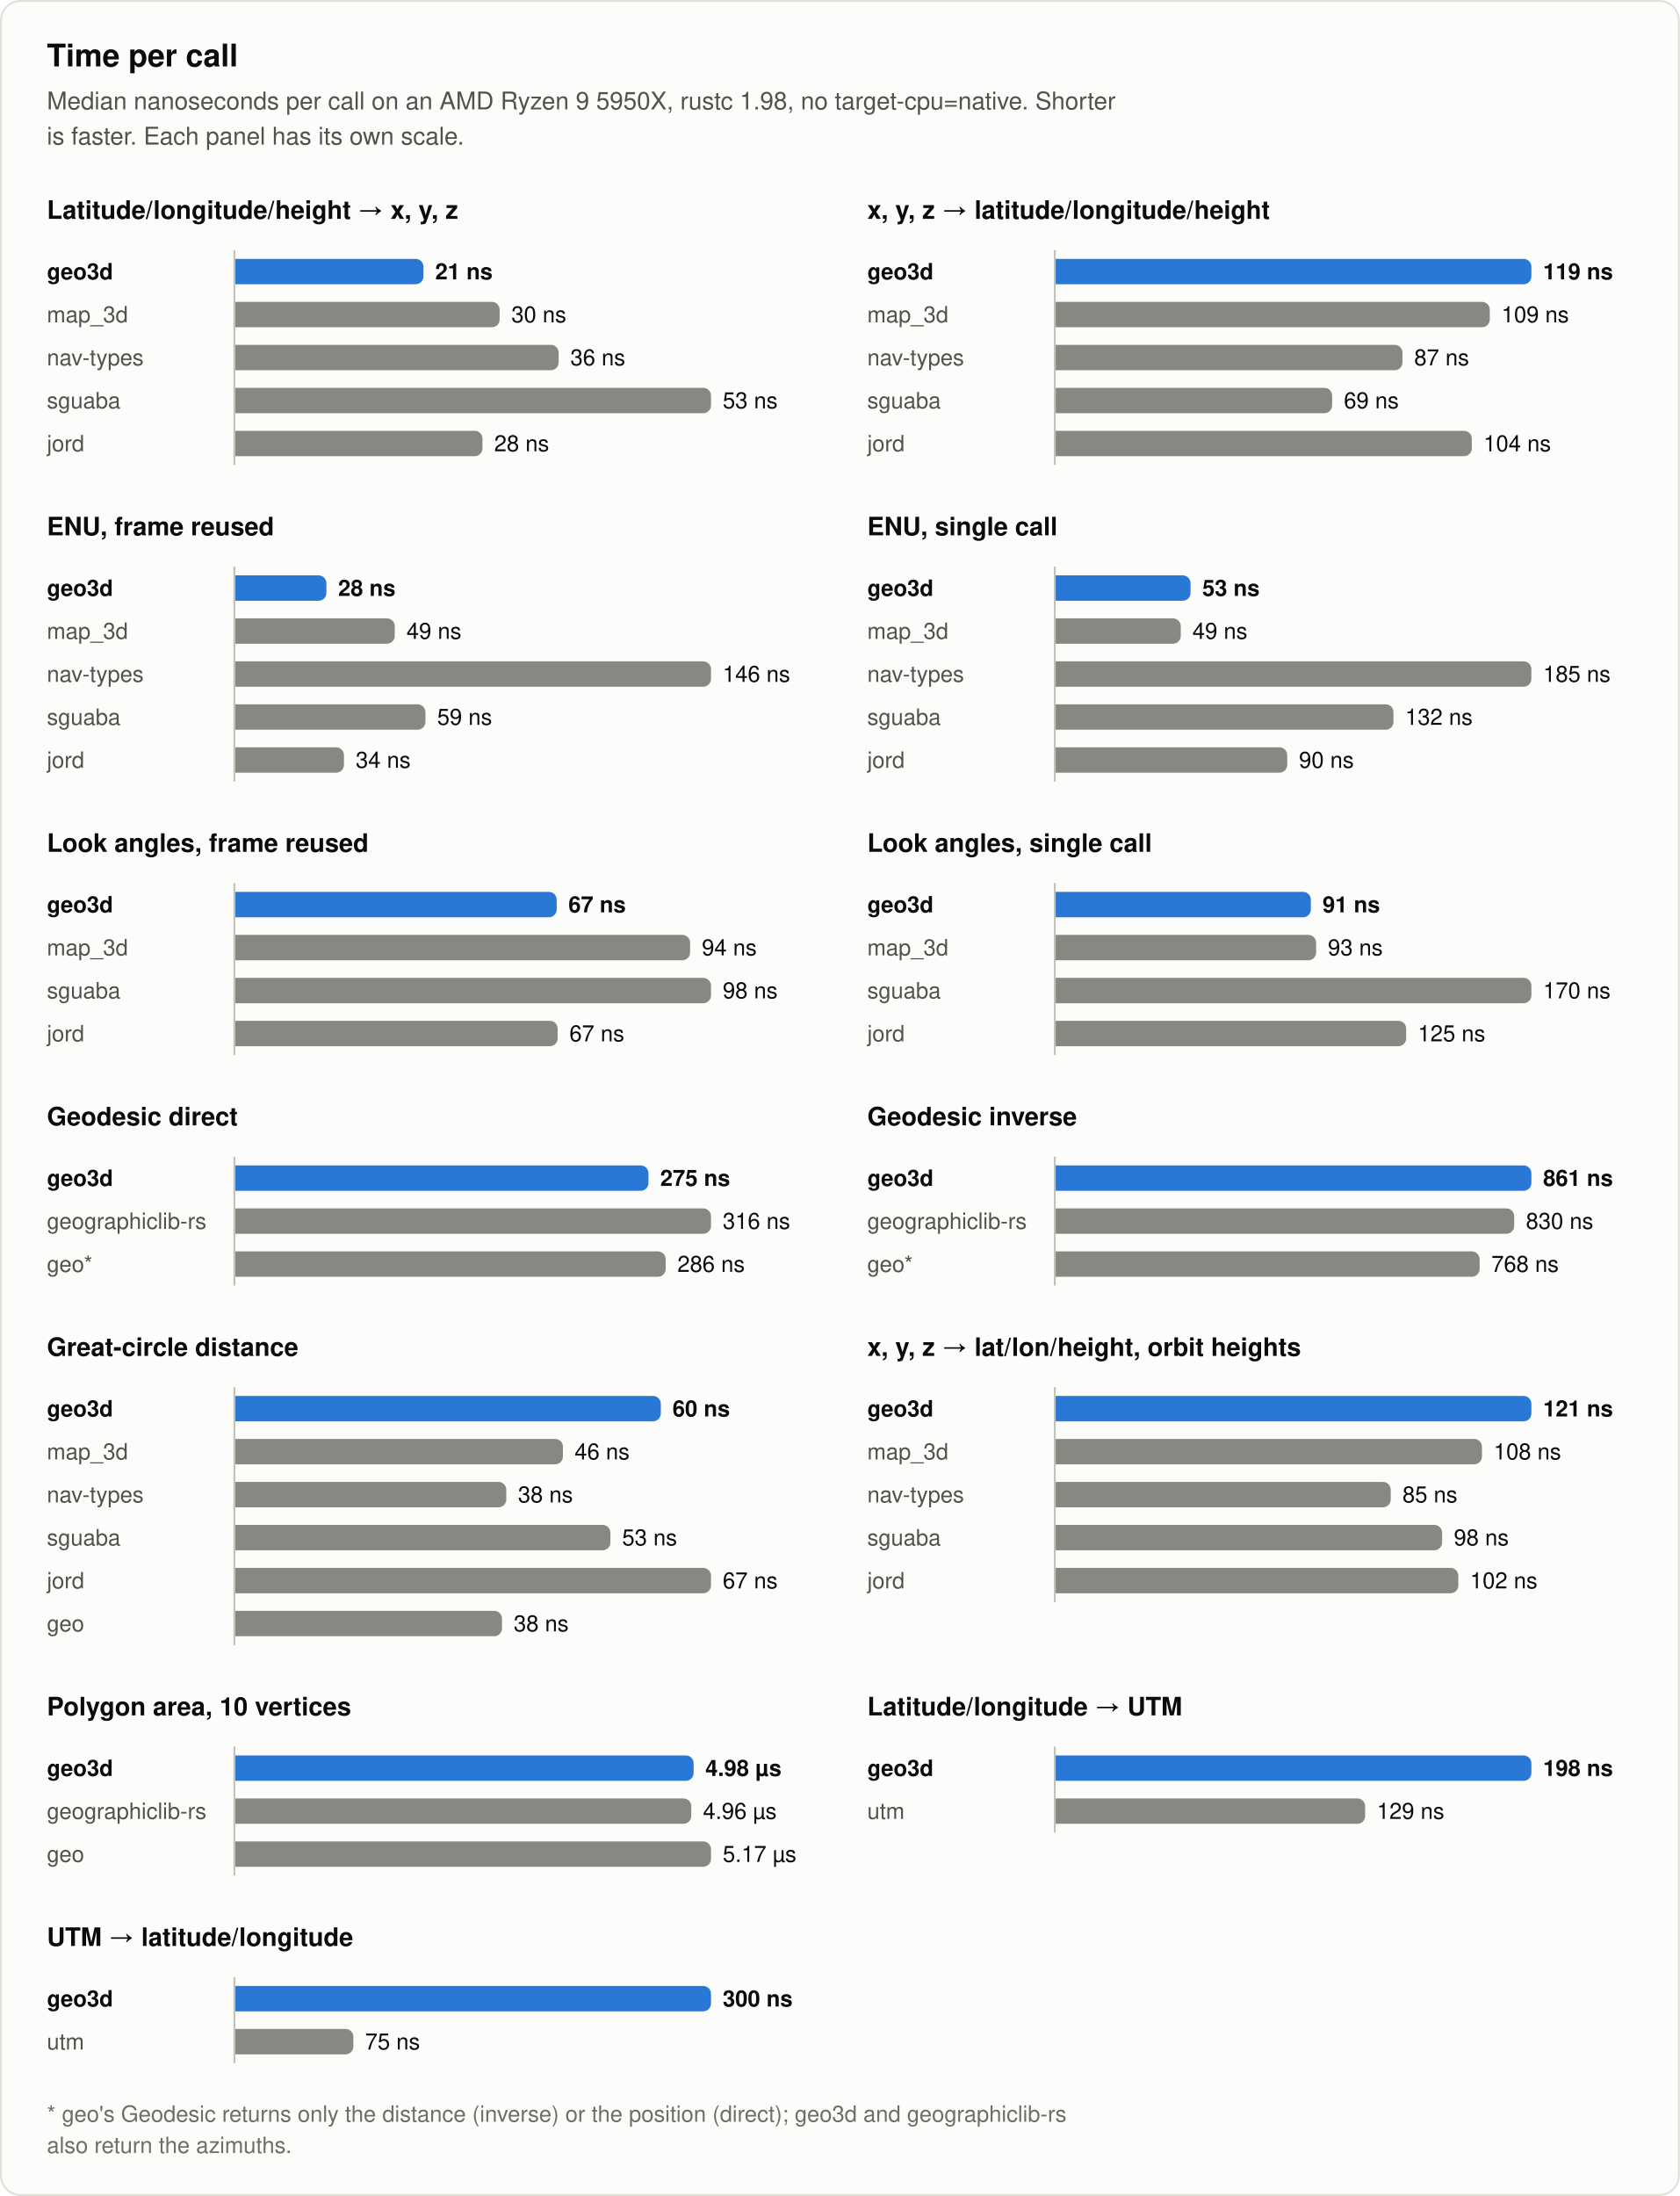
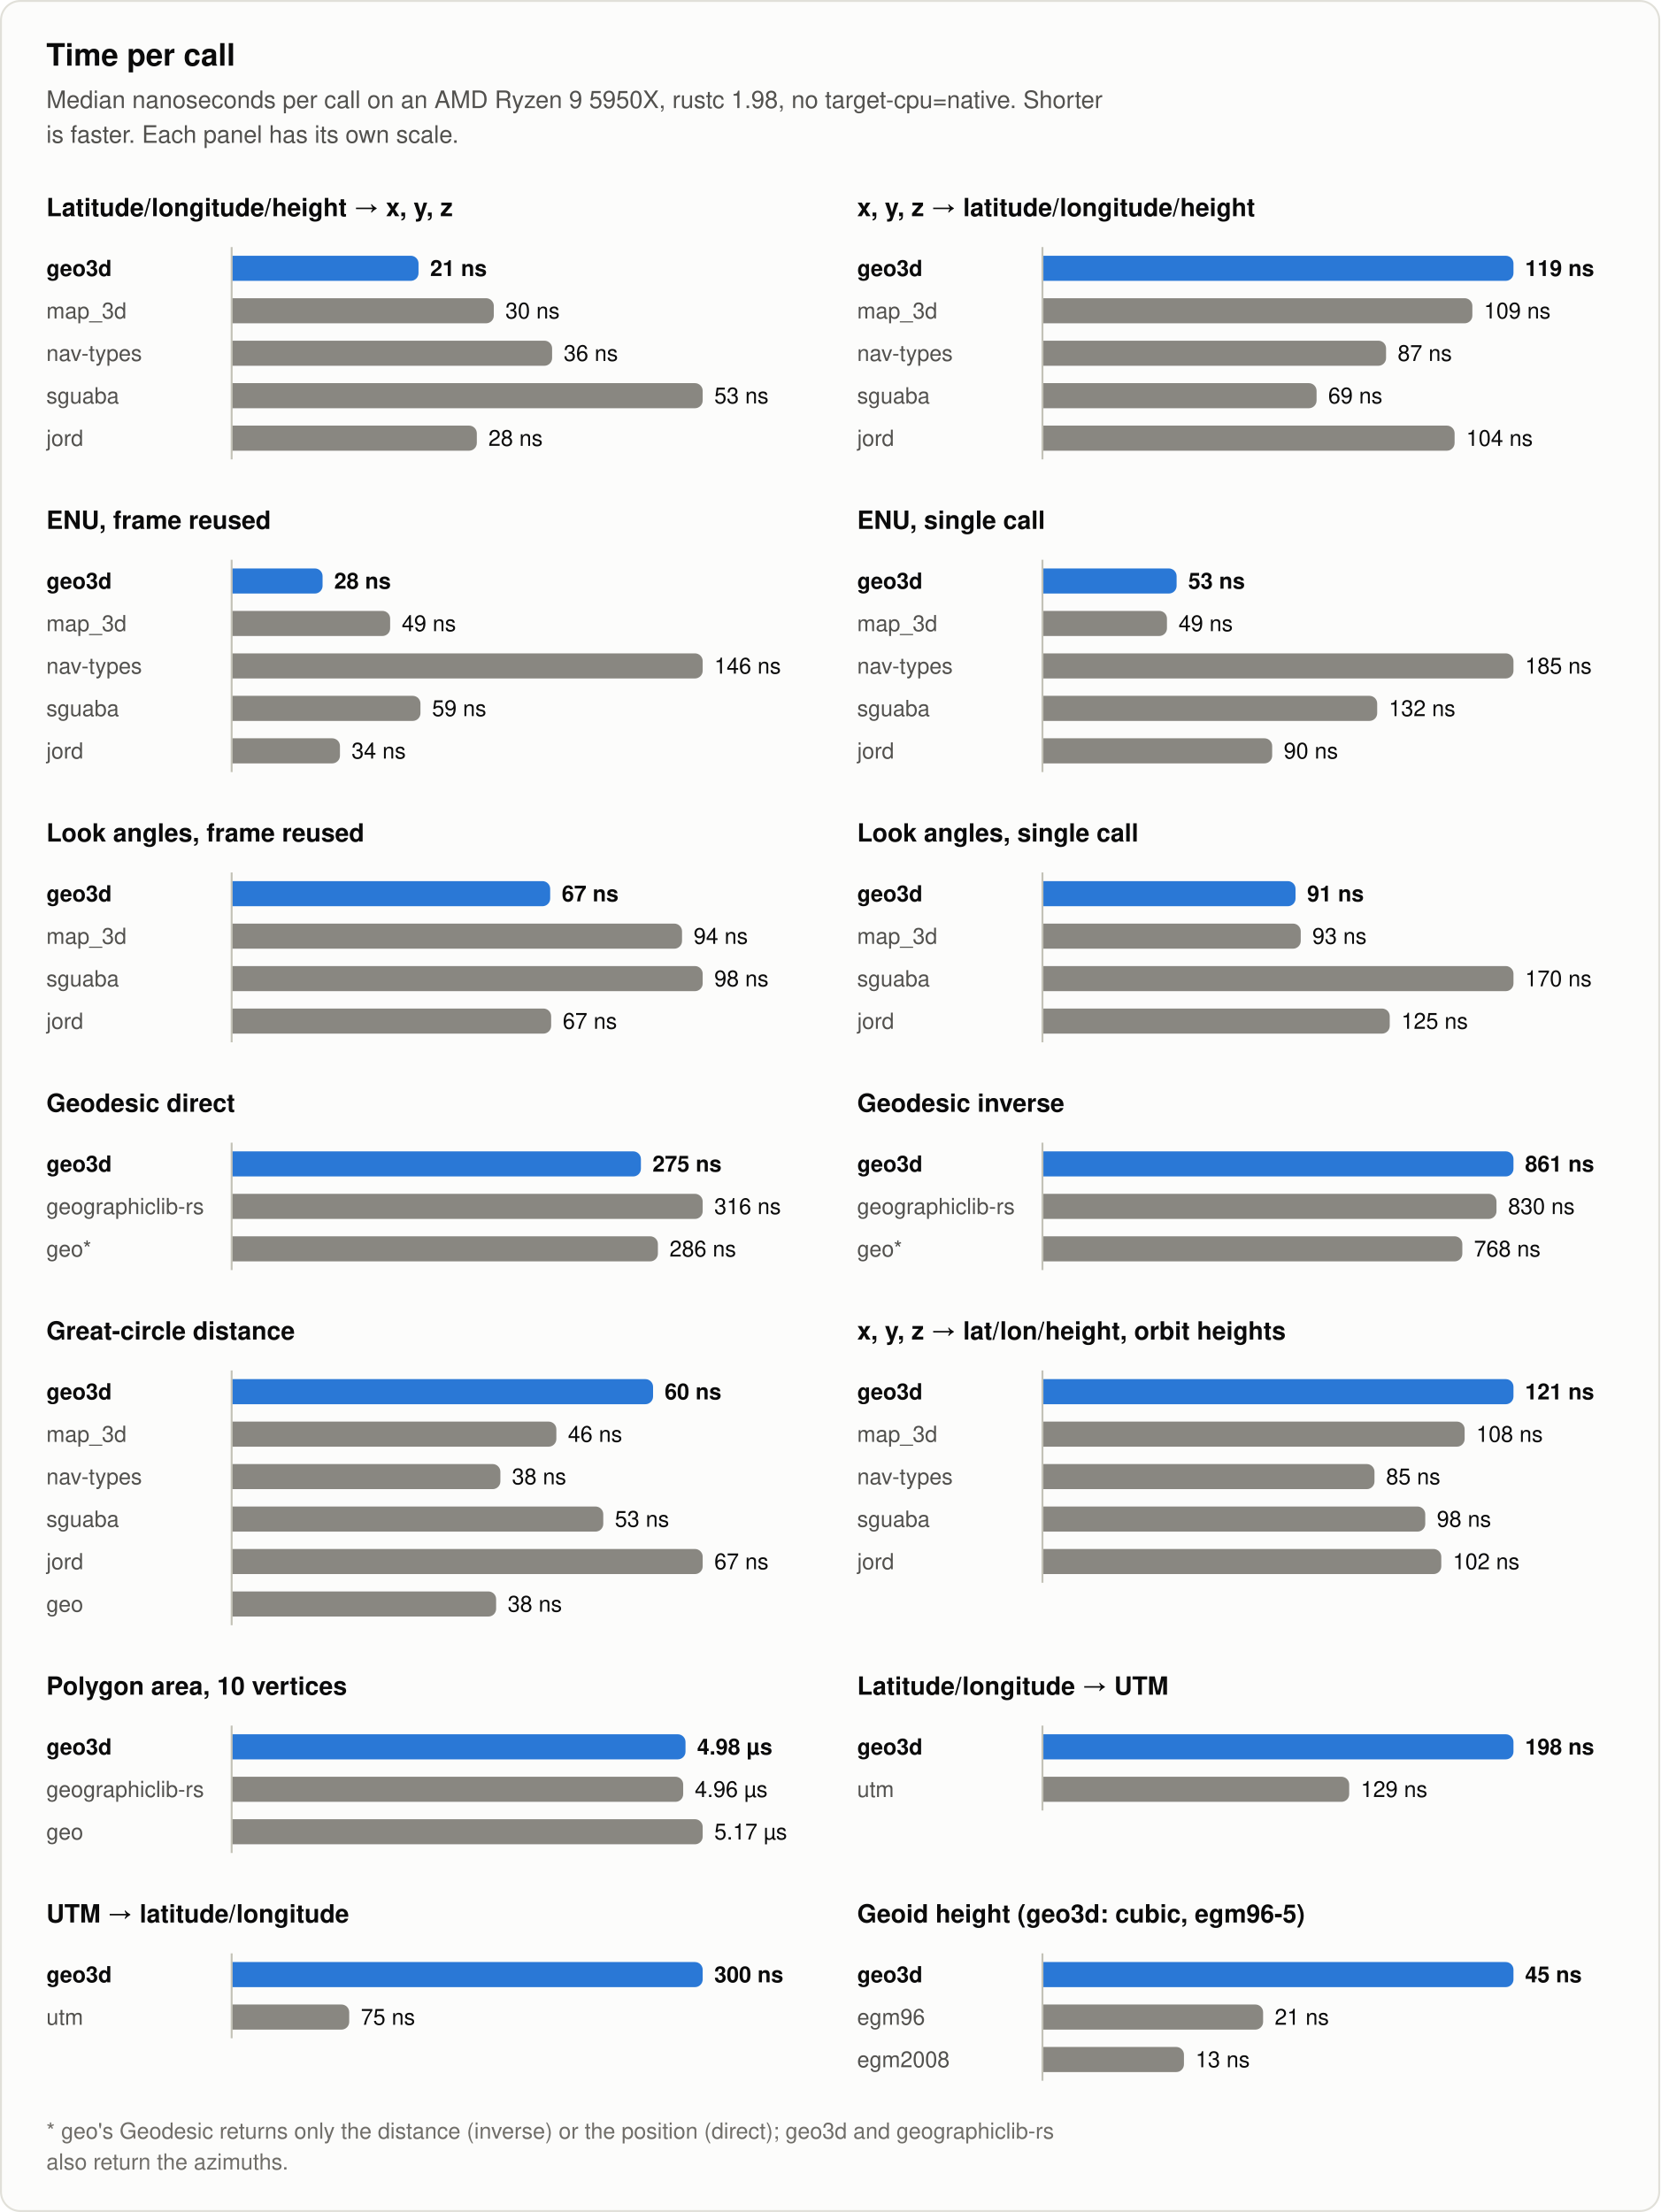
- <svg xmlns="http://www.w3.org/2000/svg" width="860" height="1124" viewBox="0 0 860 1124" font-family="system-ui, -apple-system, 'Segoe UI', Helvetica, Arial, sans-serif" role="img" aria-label="Time per call for 13 operations; geo3d is fastest in 3 and tied in 3">
-   <rect x="0.5" y="0.5" width="859" height="1123" rx="10" fill="#fcfcfb" stroke="#e1e0d9" />
+ <svg xmlns="http://www.w3.org/2000/svg" width="860" height="1146" viewBox="0 0 860 1146" font-family="system-ui, -apple-system, 'Segoe UI', Helvetica, Arial, sans-serif" role="img" aria-label="Time per call for 14 operations; geo3d is fastest in 3 and tied in 3">
+   <rect x="0.5" y="0.5" width="859" height="1145" rx="10" fill="#fcfcfb" stroke="#e1e0d9" />
  <text x="24.0" y="34.0" font-size="16" font-weight="600" fill="#0b0b0b" text-anchor="start">Time per call</text>
  <text x="24.0" y="56.0" font-size="12.5" font-weight="400" fill="#52514e" text-anchor="start">Median nanoseconds per call on an AMD Ryzen 9 5950X, rustc 1.98, no target-cpu=native. Shorter</text>
  <text x="24.0" y="74.0" font-size="12.5" font-weight="400" fill="#52514e" text-anchor="start">is faster. Each panel has its own scale.</text>
  <text x="24.0" y="112.0" font-size="13" font-weight="600" fill="#0b0b0b" text-anchor="start">Latitude/longitude/height → x, y, z</text>
  <text x="24.0" y="143.0" font-size="11.5" font-weight="600" fill="#0b0b0b" text-anchor="start">geo3d</text>
  <path d="M120.0,132.5 H212.8 A4.0,4.0 0 0 1 216.8,136.5 V141.5 A4.0,4.0 0 0 1 212.8,145.5 H120.0 Z" fill="#2a78d6" />
  <text x="222.8" y="143.0" font-size="11.5" font-weight="600" fill="#0b0b0b" text-anchor="start">21 ns</text>
  <text x="24.0" y="165.0" font-size="11.5" font-weight="400" fill="#52514e" text-anchor="start">map_3d</text>
  <path d="M120.0,154.5 H251.8 A4.0,4.0 0 0 1 255.8,158.5 V163.5 A4.0,4.0 0 0 1 251.8,167.5 H120.0 Z" fill="#898781" />
  <text x="261.8" y="165.0" font-size="11.5" font-weight="400" fill="#0b0b0b" text-anchor="start">30 ns</text>
  <text x="24.0" y="187.0" font-size="11.5" font-weight="400" fill="#52514e" text-anchor="start">nav-types</text>
  <path d="M120.0,176.5 H282.0 A4.0,4.0 0 0 1 286.0,180.5 V185.5 A4.0,4.0 0 0 1 282.0,189.5 H120.0 Z" fill="#898781" />
  <text x="292.0" y="187.0" font-size="11.5" font-weight="400" fill="#0b0b0b" text-anchor="start">36 ns</text>
  <text x="24.0" y="209.0" font-size="11.5" font-weight="400" fill="#52514e" text-anchor="start">sguaba</text>
  <path d="M120.0,198.5 H360.0 A4.0,4.0 0 0 1 364.0,202.5 V207.5 A4.0,4.0 0 0 1 360.0,211.5 H120.0 Z" fill="#898781" />
  <text x="370.0" y="209.0" font-size="11.5" font-weight="400" fill="#0b0b0b" text-anchor="start">53 ns</text>
  <text x="24.0" y="231.0" font-size="11.5" font-weight="400" fill="#52514e" text-anchor="start">jord</text>
  <path d="M120.0,220.5 H243.0 A4.0,4.0 0 0 1 247.0,224.5 V229.5 A4.0,4.0 0 0 1 243.0,233.5 H120.0 Z" fill="#898781" />
  <text x="253.0" y="231.0" font-size="11.5" font-weight="400" fill="#0b0b0b" text-anchor="start">28 ns</text>
  <line x1="120.0" y1="128" x2="120.0" y2="238" stroke="#c3c2b7" />
  <text x="444.0" y="112.0" font-size="13" font-weight="600" fill="#0b0b0b" text-anchor="start">x, y, z → latitude/longitude/height</text>
  <text x="444.0" y="143.0" font-size="11.5" font-weight="600" fill="#0b0b0b" text-anchor="start">geo3d</text>
  <path d="M540.0,132.5 H780.0 A4.0,4.0 0 0 1 784.0,136.5 V141.5 A4.0,4.0 0 0 1 780.0,145.5 H540.0 Z" fill="#2a78d6" />
  <text x="790.0" y="143.0" font-size="11.5" font-weight="600" fill="#0b0b0b" text-anchor="start">119 ns</text>
  <text x="444.0" y="165.0" font-size="11.5" font-weight="400" fill="#52514e" text-anchor="start">map_3d</text>
  <path d="M540.0,154.5 H758.7 A4.0,4.0 0 0 1 762.7,158.5 V163.5 A4.0,4.0 0 0 1 758.7,167.5 H540.0 Z" fill="#898781" />
  <text x="768.7" y="165.0" font-size="11.5" font-weight="400" fill="#0b0b0b" text-anchor="start">109 ns</text>
  <text x="444.0" y="187.0" font-size="11.5" font-weight="400" fill="#52514e" text-anchor="start">nav-types</text>
  <path d="M540.0,176.5 H714.0 A4.0,4.0 0 0 1 718.0,180.5 V185.5 A4.0,4.0 0 0 1 714.0,189.5 H540.0 Z" fill="#898781" />
  <text x="724.0" y="187.0" font-size="11.5" font-weight="400" fill="#0b0b0b" text-anchor="start">87 ns</text>
  <text x="444.0" y="209.0" font-size="11.5" font-weight="400" fill="#52514e" text-anchor="start">sguaba</text>
  <path d="M540.0,198.5 H678.0 A4.0,4.0 0 0 1 682.0,202.5 V207.5 A4.0,4.0 0 0 1 678.0,211.5 H540.0 Z" fill="#898781" />
  <text x="688.0" y="209.0" font-size="11.5" font-weight="400" fill="#0b0b0b" text-anchor="start">69 ns</text>
  <text x="444.0" y="231.0" font-size="11.5" font-weight="400" fill="#52514e" text-anchor="start">jord</text>
  <path d="M540.0,220.5 H749.5 A4.0,4.0 0 0 1 753.5,224.5 V229.5 A4.0,4.0 0 0 1 749.5,233.5 H540.0 Z" fill="#898781" />
  <text x="759.5" y="231.0" font-size="11.5" font-weight="400" fill="#0b0b0b" text-anchor="start">104 ns</text>
  <line x1="540.0" y1="128" x2="540.0" y2="238" stroke="#c3c2b7" />
  <text x="24.0" y="274.0" font-size="13" font-weight="600" fill="#0b0b0b" text-anchor="start">ENU, frame reused</text>
  <text x="24.0" y="305.0" font-size="11.5" font-weight="600" fill="#0b0b0b" text-anchor="start">geo3d</text>
  <path d="M120.0,294.5 H163.1 A4.0,4.0 0 0 1 167.1,298.5 V303.5 A4.0,4.0 0 0 1 163.1,307.5 H120.0 Z" fill="#2a78d6" />
  <text x="173.1" y="305.0" font-size="11.5" font-weight="600" fill="#0b0b0b" text-anchor="start">28 ns</text>
  <text x="24.0" y="327.0" font-size="11.5" font-weight="400" fill="#52514e" text-anchor="start">map_3d</text>
  <path d="M120.0,316.5 H198.1 A4.0,4.0 0 0 1 202.1,320.5 V325.5 A4.0,4.0 0 0 1 198.1,329.5 H120.0 Z" fill="#898781" />
  <text x="208.1" y="327.0" font-size="11.5" font-weight="400" fill="#0b0b0b" text-anchor="start">49 ns</text>
  <text x="24.0" y="349.0" font-size="11.5" font-weight="400" fill="#52514e" text-anchor="start">nav-types</text>
  <path d="M120.0,338.5 H360.0 A4.0,4.0 0 0 1 364.0,342.5 V347.5 A4.0,4.0 0 0 1 360.0,351.5 H120.0 Z" fill="#898781" />
  <text x="370.0" y="349.0" font-size="11.5" font-weight="400" fill="#0b0b0b" text-anchor="start">146 ns</text>
  <text x="24.0" y="371.0" font-size="11.5" font-weight="400" fill="#52514e" text-anchor="start">sguaba</text>
  <path d="M120.0,360.5 H213.8 A4.0,4.0 0 0 1 217.8,364.5 V369.5 A4.0,4.0 0 0 1 213.8,373.5 H120.0 Z" fill="#898781" />
  <text x="223.8" y="371.0" font-size="11.5" font-weight="400" fill="#0b0b0b" text-anchor="start">59 ns</text>
  <text x="24.0" y="393.0" font-size="11.5" font-weight="400" fill="#52514e" text-anchor="start">jord</text>
  <path d="M120.0,382.5 H172.1 A4.0,4.0 0 0 1 176.1,386.5 V391.5 A4.0,4.0 0 0 1 172.1,395.5 H120.0 Z" fill="#898781" />
  <text x="182.1" y="393.0" font-size="11.5" font-weight="400" fill="#0b0b0b" text-anchor="start">34 ns</text>
  <line x1="120.0" y1="290" x2="120.0" y2="400" stroke="#c3c2b7" />
  <text x="444.0" y="274.0" font-size="13" font-weight="600" fill="#0b0b0b" text-anchor="start">ENU, single call</text>
  <text x="444.0" y="305.0" font-size="11.5" font-weight="600" fill="#0b0b0b" text-anchor="start">geo3d</text>
  <path d="M540.0,294.5 H605.5 A4.0,4.0 0 0 1 609.5,298.5 V303.5 A4.0,4.0 0 0 1 605.5,307.5 H540.0 Z" fill="#2a78d6" />
  <text x="615.5" y="305.0" font-size="11.5" font-weight="600" fill="#0b0b0b" text-anchor="start">53 ns</text>
  <text x="444.0" y="327.0" font-size="11.5" font-weight="400" fill="#52514e" text-anchor="start">map_3d</text>
  <path d="M540.0,316.5 H600.5 A4.0,4.0 0 0 1 604.5,320.5 V325.5 A4.0,4.0 0 0 1 600.5,329.5 H540.0 Z" fill="#898781" />
  <text x="610.5" y="327.0" font-size="11.5" font-weight="400" fill="#0b0b0b" text-anchor="start">49 ns</text>
  <text x="444.0" y="349.0" font-size="11.5" font-weight="400" fill="#52514e" text-anchor="start">nav-types</text>
  <path d="M540.0,338.5 H780.0 A4.0,4.0 0 0 1 784.0,342.5 V347.5 A4.0,4.0 0 0 1 780.0,351.5 H540.0 Z" fill="#898781" />
  <text x="790.0" y="349.0" font-size="11.5" font-weight="400" fill="#0b0b0b" text-anchor="start">185 ns</text>
  <text x="444.0" y="371.0" font-size="11.5" font-weight="400" fill="#52514e" text-anchor="start">sguaba</text>
  <path d="M540.0,360.5 H709.4 A4.0,4.0 0 0 1 713.4,364.5 V369.5 A4.0,4.0 0 0 1 709.4,373.5 H540.0 Z" fill="#898781" />
  <text x="719.4" y="371.0" font-size="11.5" font-weight="400" fill="#0b0b0b" text-anchor="start">132 ns</text>
  <text x="444.0" y="393.0" font-size="11.5" font-weight="400" fill="#52514e" text-anchor="start">jord</text>
  <path d="M540.0,382.5 H655.0 A4.0,4.0 0 0 1 659.0,386.5 V391.5 A4.0,4.0 0 0 1 655.0,395.5 H540.0 Z" fill="#898781" />
  <text x="665.0" y="393.0" font-size="11.5" font-weight="400" fill="#0b0b0b" text-anchor="start">90 ns</text>
  <line x1="540.0" y1="290" x2="540.0" y2="400" stroke="#c3c2b7" />
  <text x="24.0" y="436.0" font-size="13" font-weight="600" fill="#0b0b0b" text-anchor="start">Look angles, frame reused</text>
  <text x="24.0" y="467.0" font-size="11.5" font-weight="600" fill="#0b0b0b" text-anchor="start">geo3d</text>
  <path d="M120.0,456.5 H281.0 A4.0,4.0 0 0 1 285.0,460.5 V465.5 A4.0,4.0 0 0 1 281.0,469.5 H120.0 Z" fill="#2a78d6" />
  <text x="291.0" y="467.0" font-size="11.5" font-weight="600" fill="#0b0b0b" text-anchor="start">67 ns</text>
  <text x="24.0" y="489.0" font-size="11.5" font-weight="400" fill="#52514e" text-anchor="start">map_3d</text>
  <path d="M120.0,478.5 H349.3 A4.0,4.0 0 0 1 353.3,482.5 V487.5 A4.0,4.0 0 0 1 349.3,491.5 H120.0 Z" fill="#898781" />
  <text x="359.3" y="489.0" font-size="11.5" font-weight="400" fill="#0b0b0b" text-anchor="start">94 ns</text>
  <text x="24.0" y="511.0" font-size="11.5" font-weight="400" fill="#52514e" text-anchor="start">sguaba</text>
  <path d="M120.0,500.5 H360.0 A4.0,4.0 0 0 1 364.0,504.5 V509.5 A4.0,4.0 0 0 1 360.0,513.5 H120.0 Z" fill="#898781" />
  <text x="370.0" y="511.0" font-size="11.5" font-weight="400" fill="#0b0b0b" text-anchor="start">98 ns</text>
  <text x="24.0" y="533.0" font-size="11.5" font-weight="400" fill="#52514e" text-anchor="start">jord</text>
  <path d="M120.0,522.5 H281.5 A4.0,4.0 0 0 1 285.5,526.5 V531.5 A4.0,4.0 0 0 1 281.5,535.5 H120.0 Z" fill="#898781" />
  <text x="291.5" y="533.0" font-size="11.5" font-weight="400" fill="#0b0b0b" text-anchor="start">67 ns</text>
  <line x1="120.0" y1="452" x2="120.0" y2="540" stroke="#c3c2b7" />
  <text x="444.0" y="436.0" font-size="13" font-weight="600" fill="#0b0b0b" text-anchor="start">Look angles, single call</text>
  <text x="444.0" y="467.0" font-size="11.5" font-weight="600" fill="#0b0b0b" text-anchor="start">geo3d</text>
  <path d="M540.0,456.5 H667.1 A4.0,4.0 0 0 1 671.1,460.5 V465.5 A4.0,4.0 0 0 1 667.1,469.5 H540.0 Z" fill="#2a78d6" />
  <text x="677.1" y="467.0" font-size="11.5" font-weight="600" fill="#0b0b0b" text-anchor="start">91 ns</text>
  <text x="444.0" y="489.0" font-size="11.5" font-weight="400" fill="#52514e" text-anchor="start">map_3d</text>
  <path d="M540.0,478.5 H669.8 A4.0,4.0 0 0 1 673.8,482.5 V487.5 A4.0,4.0 0 0 1 669.8,491.5 H540.0 Z" fill="#898781" />
  <text x="679.8" y="489.0" font-size="11.5" font-weight="400" fill="#0b0b0b" text-anchor="start">93 ns</text>
  <text x="444.0" y="511.0" font-size="11.5" font-weight="400" fill="#52514e" text-anchor="start">sguaba</text>
  <path d="M540.0,500.5 H780.0 A4.0,4.0 0 0 1 784.0,504.5 V509.5 A4.0,4.0 0 0 1 780.0,513.5 H540.0 Z" fill="#898781" />
  <text x="790.0" y="511.0" font-size="11.5" font-weight="400" fill="#0b0b0b" text-anchor="start">170 ns</text>
  <text x="444.0" y="533.0" font-size="11.5" font-weight="400" fill="#52514e" text-anchor="start">jord</text>
  <path d="M540.0,522.5 H715.9 A4.0,4.0 0 0 1 719.9,526.5 V531.5 A4.0,4.0 0 0 1 715.9,535.5 H540.0 Z" fill="#898781" />
  <text x="725.9" y="533.0" font-size="11.5" font-weight="400" fill="#0b0b0b" text-anchor="start">125 ns</text>
  <line x1="540.0" y1="452" x2="540.0" y2="540" stroke="#c3c2b7" />
  <text x="24.0" y="576.0" font-size="13" font-weight="600" fill="#0b0b0b" text-anchor="start">Geodesic direct</text>
  <text x="24.0" y="607.0" font-size="11.5" font-weight="600" fill="#0b0b0b" text-anchor="start">geo3d</text>
  <path d="M120.0,596.5 H328.0 A4.0,4.0 0 0 1 332.0,600.5 V605.5 A4.0,4.0 0 0 1 328.0,609.5 H120.0 Z" fill="#2a78d6" />
  <text x="338.0" y="607.0" font-size="11.5" font-weight="600" fill="#0b0b0b" text-anchor="start">275 ns</text>
  <text x="24.0" y="629.0" font-size="11.5" font-weight="400" fill="#52514e" text-anchor="start">geographiclib-rs</text>
  <path d="M120.0,618.5 H360.0 A4.0,4.0 0 0 1 364.0,622.5 V627.5 A4.0,4.0 0 0 1 360.0,631.5 H120.0 Z" fill="#898781" />
  <text x="370.0" y="629.0" font-size="11.5" font-weight="400" fill="#0b0b0b" text-anchor="start">316 ns</text>
  <text x="24.0" y="651.0" font-size="11.5" font-weight="400" fill="#52514e" text-anchor="start">geo*</text>
  <path d="M120.0,640.5 H336.8 A4.0,4.0 0 0 1 340.8,644.5 V649.5 A4.0,4.0 0 0 1 336.8,653.5 H120.0 Z" fill="#898781" />
  <text x="346.8" y="651.0" font-size="11.5" font-weight="400" fill="#0b0b0b" text-anchor="start">286 ns</text>
  <line x1="120.0" y1="592" x2="120.0" y2="658" stroke="#c3c2b7" />
  <text x="444.0" y="576.0" font-size="13" font-weight="600" fill="#0b0b0b" text-anchor="start">Geodesic inverse</text>
  <text x="444.0" y="607.0" font-size="11.5" font-weight="600" fill="#0b0b0b" text-anchor="start">geo3d</text>
  <path d="M540.0,596.5 H780.0 A4.0,4.0 0 0 1 784.0,600.5 V605.5 A4.0,4.0 0 0 1 780.0,609.5 H540.0 Z" fill="#2a78d6" />
  <text x="790.0" y="607.0" font-size="11.5" font-weight="600" fill="#0b0b0b" text-anchor="start">861 ns</text>
  <text x="444.0" y="629.0" font-size="11.5" font-weight="400" fill="#52514e" text-anchor="start">geographiclib-rs</text>
  <path d="M540.0,618.5 H771.2 A4.0,4.0 0 0 1 775.2,622.5 V627.5 A4.0,4.0 0 0 1 771.2,631.5 H540.0 Z" fill="#898781" />
  <text x="781.2" y="629.0" font-size="11.5" font-weight="400" fill="#0b0b0b" text-anchor="start">830 ns</text>
  <text x="444.0" y="651.0" font-size="11.5" font-weight="400" fill="#52514e" text-anchor="start">geo*</text>
  <path d="M540.0,640.5 H753.5 A4.0,4.0 0 0 1 757.5,644.5 V649.5 A4.0,4.0 0 0 1 753.5,653.5 H540.0 Z" fill="#898781" />
  <text x="763.5" y="651.0" font-size="11.5" font-weight="400" fill="#0b0b0b" text-anchor="start">768 ns</text>
  <line x1="540.0" y1="592" x2="540.0" y2="658" stroke="#c3c2b7" />
  <text x="24.0" y="694.0" font-size="13" font-weight="600" fill="#0b0b0b" text-anchor="start">Great-circle distance</text>
  <text x="24.0" y="725.0" font-size="11.5" font-weight="600" fill="#0b0b0b" text-anchor="start">geo3d</text>
  <path d="M120.0,714.5 H334.3 A4.0,4.0 0 0 1 338.3,718.5 V723.5 A4.0,4.0 0 0 1 334.3,727.5 H120.0 Z" fill="#2a78d6" />
  <text x="344.3" y="725.0" font-size="11.5" font-weight="600" fill="#0b0b0b" text-anchor="start">60 ns</text>
  <text x="24.0" y="747.0" font-size="11.5" font-weight="400" fill="#52514e" text-anchor="start">map_3d</text>
  <path d="M120.0,736.5 H284.2 A4.0,4.0 0 0 1 288.2,740.5 V745.5 A4.0,4.0 0 0 1 284.2,749.5 H120.0 Z" fill="#898781" />
  <text x="294.2" y="747.0" font-size="11.5" font-weight="400" fill="#0b0b0b" text-anchor="start">46 ns</text>
  <text x="24.0" y="769.0" font-size="11.5" font-weight="400" fill="#52514e" text-anchor="start">nav-types</text>
  <path d="M120.0,758.5 H255.2 A4.0,4.0 0 0 1 259.2,762.5 V767.5 A4.0,4.0 0 0 1 255.2,771.5 H120.0 Z" fill="#898781" />
  <text x="265.2" y="769.0" font-size="11.5" font-weight="400" fill="#0b0b0b" text-anchor="start">38 ns</text>
  <text x="24.0" y="791.0" font-size="11.5" font-weight="400" fill="#52514e" text-anchor="start">sguaba</text>
  <path d="M120.0,780.5 H308.5 A4.0,4.0 0 0 1 312.5,784.5 V789.5 A4.0,4.0 0 0 1 308.5,793.5 H120.0 Z" fill="#898781" />
  <text x="318.5" y="791.0" font-size="11.5" font-weight="400" fill="#0b0b0b" text-anchor="start">53 ns</text>
  <text x="24.0" y="813.0" font-size="11.5" font-weight="400" fill="#52514e" text-anchor="start">jord</text>
  <path d="M120.0,802.5 H360.0 A4.0,4.0 0 0 1 364.0,806.5 V811.5 A4.0,4.0 0 0 1 360.0,815.5 H120.0 Z" fill="#898781" />
  <text x="370.0" y="813.0" font-size="11.5" font-weight="400" fill="#0b0b0b" text-anchor="start">67 ns</text>
  <text x="24.0" y="835.0" font-size="11.5" font-weight="400" fill="#52514e" text-anchor="start">geo</text>
  <path d="M120.0,824.5 H253.0 A4.0,4.0 0 0 1 257.0,828.5 V833.5 A4.0,4.0 0 0 1 253.0,837.5 H120.0 Z" fill="#898781" />
  <text x="263.0" y="835.0" font-size="11.5" font-weight="400" fill="#0b0b0b" text-anchor="start">38 ns</text>
  <line x1="120.0" y1="710" x2="120.0" y2="842" stroke="#c3c2b7" />
  <text x="444.0" y="694.0" font-size="13" font-weight="600" fill="#0b0b0b" text-anchor="start">x, y, z → lat/lon/height, orbit heights</text>
  <text x="444.0" y="725.0" font-size="11.5" font-weight="600" fill="#0b0b0b" text-anchor="start">geo3d</text>
  <path d="M540.0,714.5 H780.0 A4.0,4.0 0 0 1 784.0,718.5 V723.5 A4.0,4.0 0 0 1 780.0,727.5 H540.0 Z" fill="#2a78d6" />
  <text x="790.0" y="725.0" font-size="11.5" font-weight="600" fill="#0b0b0b" text-anchor="start">121 ns</text>
  <text x="444.0" y="747.0" font-size="11.5" font-weight="400" fill="#52514e" text-anchor="start">map_3d</text>
  <path d="M540.0,736.5 H754.7 A4.0,4.0 0 0 1 758.7,740.5 V745.5 A4.0,4.0 0 0 1 754.7,749.5 H540.0 Z" fill="#898781" />
  <text x="764.7" y="747.0" font-size="11.5" font-weight="400" fill="#0b0b0b" text-anchor="start">108 ns</text>
  <text x="444.0" y="769.0" font-size="11.5" font-weight="400" fill="#52514e" text-anchor="start">nav-types</text>
  <path d="M540.0,758.5 H708.0 A4.0,4.0 0 0 1 712.0,762.5 V767.5 A4.0,4.0 0 0 1 708.0,771.5 H540.0 Z" fill="#898781" />
  <text x="718.0" y="769.0" font-size="11.5" font-weight="400" fill="#0b0b0b" text-anchor="start">85 ns</text>
  <text x="444.0" y="791.0" font-size="11.5" font-weight="400" fill="#52514e" text-anchor="start">sguaba</text>
  <path d="M540.0,780.5 H734.3 A4.0,4.0 0 0 1 738.3,784.5 V789.5 A4.0,4.0 0 0 1 734.3,793.5 H540.0 Z" fill="#898781" />
  <text x="744.3" y="791.0" font-size="11.5" font-weight="400" fill="#0b0b0b" text-anchor="start">98 ns</text>
  <text x="444.0" y="813.0" font-size="11.5" font-weight="400" fill="#52514e" text-anchor="start">jord</text>
  <path d="M540.0,802.5 H742.6 A4.0,4.0 0 0 1 746.6,806.5 V811.5 A4.0,4.0 0 0 1 742.6,815.5 H540.0 Z" fill="#898781" />
  <text x="752.6" y="813.0" font-size="11.5" font-weight="400" fill="#0b0b0b" text-anchor="start">102 ns</text>
  <line x1="540.0" y1="710" x2="540.0" y2="820" stroke="#c3c2b7" />
  <text x="24.0" y="878.0" font-size="13" font-weight="600" fill="#0b0b0b" text-anchor="start">Polygon area, 10 vertices</text>
  <text x="24.0" y="909.0" font-size="11.5" font-weight="600" fill="#0b0b0b" text-anchor="start">geo3d</text>
  <path d="M120.0,898.5 H351.1 A4.0,4.0 0 0 1 355.1,902.5 V907.5 A4.0,4.0 0 0 1 351.1,911.5 H120.0 Z" fill="#2a78d6" />
  <text x="361.1" y="909.0" font-size="11.5" font-weight="600" fill="#0b0b0b" text-anchor="start">4.98 µs</text>
  <text x="24.0" y="931.0" font-size="11.5" font-weight="400" fill="#52514e" text-anchor="start">geographiclib-rs</text>
  <path d="M120.0,920.5 H349.9 A4.0,4.0 0 0 1 353.9,924.5 V929.5 A4.0,4.0 0 0 1 349.9,933.5 H120.0 Z" fill="#898781" />
  <text x="359.9" y="931.0" font-size="11.5" font-weight="400" fill="#0b0b0b" text-anchor="start">4.96 µs</text>
  <text x="24.0" y="953.0" font-size="11.5" font-weight="400" fill="#52514e" text-anchor="start">geo</text>
  <path d="M120.0,942.5 H360.0 A4.0,4.0 0 0 1 364.0,946.5 V951.5 A4.0,4.0 0 0 1 360.0,955.5 H120.0 Z" fill="#898781" />
  <text x="370.0" y="953.0" font-size="11.5" font-weight="400" fill="#0b0b0b" text-anchor="start">5.17 µs</text>
  <line x1="120.0" y1="894" x2="120.0" y2="960" stroke="#c3c2b7" />
  <text x="444.0" y="878.0" font-size="13" font-weight="600" fill="#0b0b0b" text-anchor="start">Latitude/longitude → UTM</text>
  <text x="444.0" y="909.0" font-size="11.5" font-weight="600" fill="#0b0b0b" text-anchor="start">geo3d</text>
  <path d="M540.0,898.5 H780.0 A4.0,4.0 0 0 1 784.0,902.5 V907.5 A4.0,4.0 0 0 1 780.0,911.5 H540.0 Z" fill="#2a78d6" />
  <text x="790.0" y="909.0" font-size="11.5" font-weight="600" fill="#0b0b0b" text-anchor="start">198 ns</text>
  <text x="444.0" y="931.0" font-size="11.5" font-weight="400" fill="#52514e" text-anchor="start">utm</text>
  <path d="M540.0,920.5 H694.9 A4.0,4.0 0 0 1 698.9,924.5 V929.5 A4.0,4.0 0 0 1 694.9,933.5 H540.0 Z" fill="#898781" />
  <text x="704.9" y="931.0" font-size="11.5" font-weight="400" fill="#0b0b0b" text-anchor="start">129 ns</text>
  <line x1="540.0" y1="894" x2="540.0" y2="938" stroke="#c3c2b7" />
  <text x="24.0" y="996.0" font-size="13" font-weight="600" fill="#0b0b0b" text-anchor="start">UTM → latitude/longitude</text>
  <text x="24.0" y="1027.0" font-size="11.5" font-weight="600" fill="#0b0b0b" text-anchor="start">geo3d</text>
  <path d="M120.0,1016.5 H360.0 A4.0,4.0 0 0 1 364.0,1020.5 V1025.5 A4.0,4.0 0 0 1 360.0,1029.5 H120.0 Z" fill="#2a78d6" />
  <text x="370.0" y="1027.0" font-size="11.5" font-weight="600" fill="#0b0b0b" text-anchor="start">300 ns</text>
  <text x="24.0" y="1049.0" font-size="11.5" font-weight="400" fill="#52514e" text-anchor="start">utm</text>
  <path d="M120.0,1038.5 H176.9 A4.0,4.0 0 0 1 180.9,1042.5 V1047.5 A4.0,4.0 0 0 1 176.9,1051.5 H120.0 Z" fill="#898781" />
  <text x="186.9" y="1049.0" font-size="11.5" font-weight="400" fill="#0b0b0b" text-anchor="start">75 ns</text>
  <line x1="120.0" y1="1012" x2="120.0" y2="1056" stroke="#c3c2b7" />
-   <text x="24.0" y="1086.0" font-size="11.5" font-weight="400" fill="#6f6d68" text-anchor="start">* geo's Geodesic returns only the distance (inverse) or the position (direct); geo3d and geographiclib-rs</text>
-   <text x="24.0" y="1102.0" font-size="11.5" font-weight="400" fill="#6f6d68" text-anchor="start">also return the azimuths.</text>
+   <text x="444.0" y="996.0" font-size="13" font-weight="600" fill="#0b0b0b" text-anchor="start">Geoid height (geo3d: cubic, egm96-5)</text>
+   <text x="444.0" y="1027.0" font-size="11.5" font-weight="600" fill="#0b0b0b" text-anchor="start">geo3d</text>
+   <path d="M540.0,1016.5 H780.0 A4.0,4.0 0 0 1 784.0,1020.5 V1025.5 A4.0,4.0 0 0 1 780.0,1029.5 H540.0 Z" fill="#2a78d6" />
+   <text x="790.0" y="1027.0" font-size="11.5" font-weight="600" fill="#0b0b0b" text-anchor="start">45 ns</text>
+   <text x="444.0" y="1049.0" font-size="11.5" font-weight="400" fill="#52514e" text-anchor="start">egm96</text>
+   <path d="M540.0,1038.5 H650.3 A4.0,4.0 0 0 1 654.3,1042.5 V1047.5 A4.0,4.0 0 0 1 650.3,1051.5 H540.0 Z" fill="#898781" />
+   <text x="660.3" y="1049.0" font-size="11.5" font-weight="400" fill="#0b0b0b" text-anchor="start">21 ns</text>
+   <text x="444.0" y="1071.0" font-size="11.5" font-weight="400" fill="#52514e" text-anchor="start">egm2008</text>
+   <path d="M540.0,1060.5 H609.3 A4.0,4.0 0 0 1 613.3,1064.5 V1069.5 A4.0,4.0 0 0 1 609.3,1073.5 H540.0 Z" fill="#898781" />
+   <text x="619.3" y="1071.0" font-size="11.5" font-weight="400" fill="#0b0b0b" text-anchor="start">13 ns</text>
+   <line x1="540.0" y1="1012" x2="540.0" y2="1078" stroke="#c3c2b7" />
+   <text x="24.0" y="1108.0" font-size="11.5" font-weight="400" fill="#6f6d68" text-anchor="start">* geo's Geodesic returns only the distance (inverse) or the position (direct); geo3d and geographiclib-rs</text>
+   <text x="24.0" y="1124.0" font-size="11.5" font-weight="400" fill="#6f6d68" text-anchor="start">also return the azimuths.</text>
</svg>
